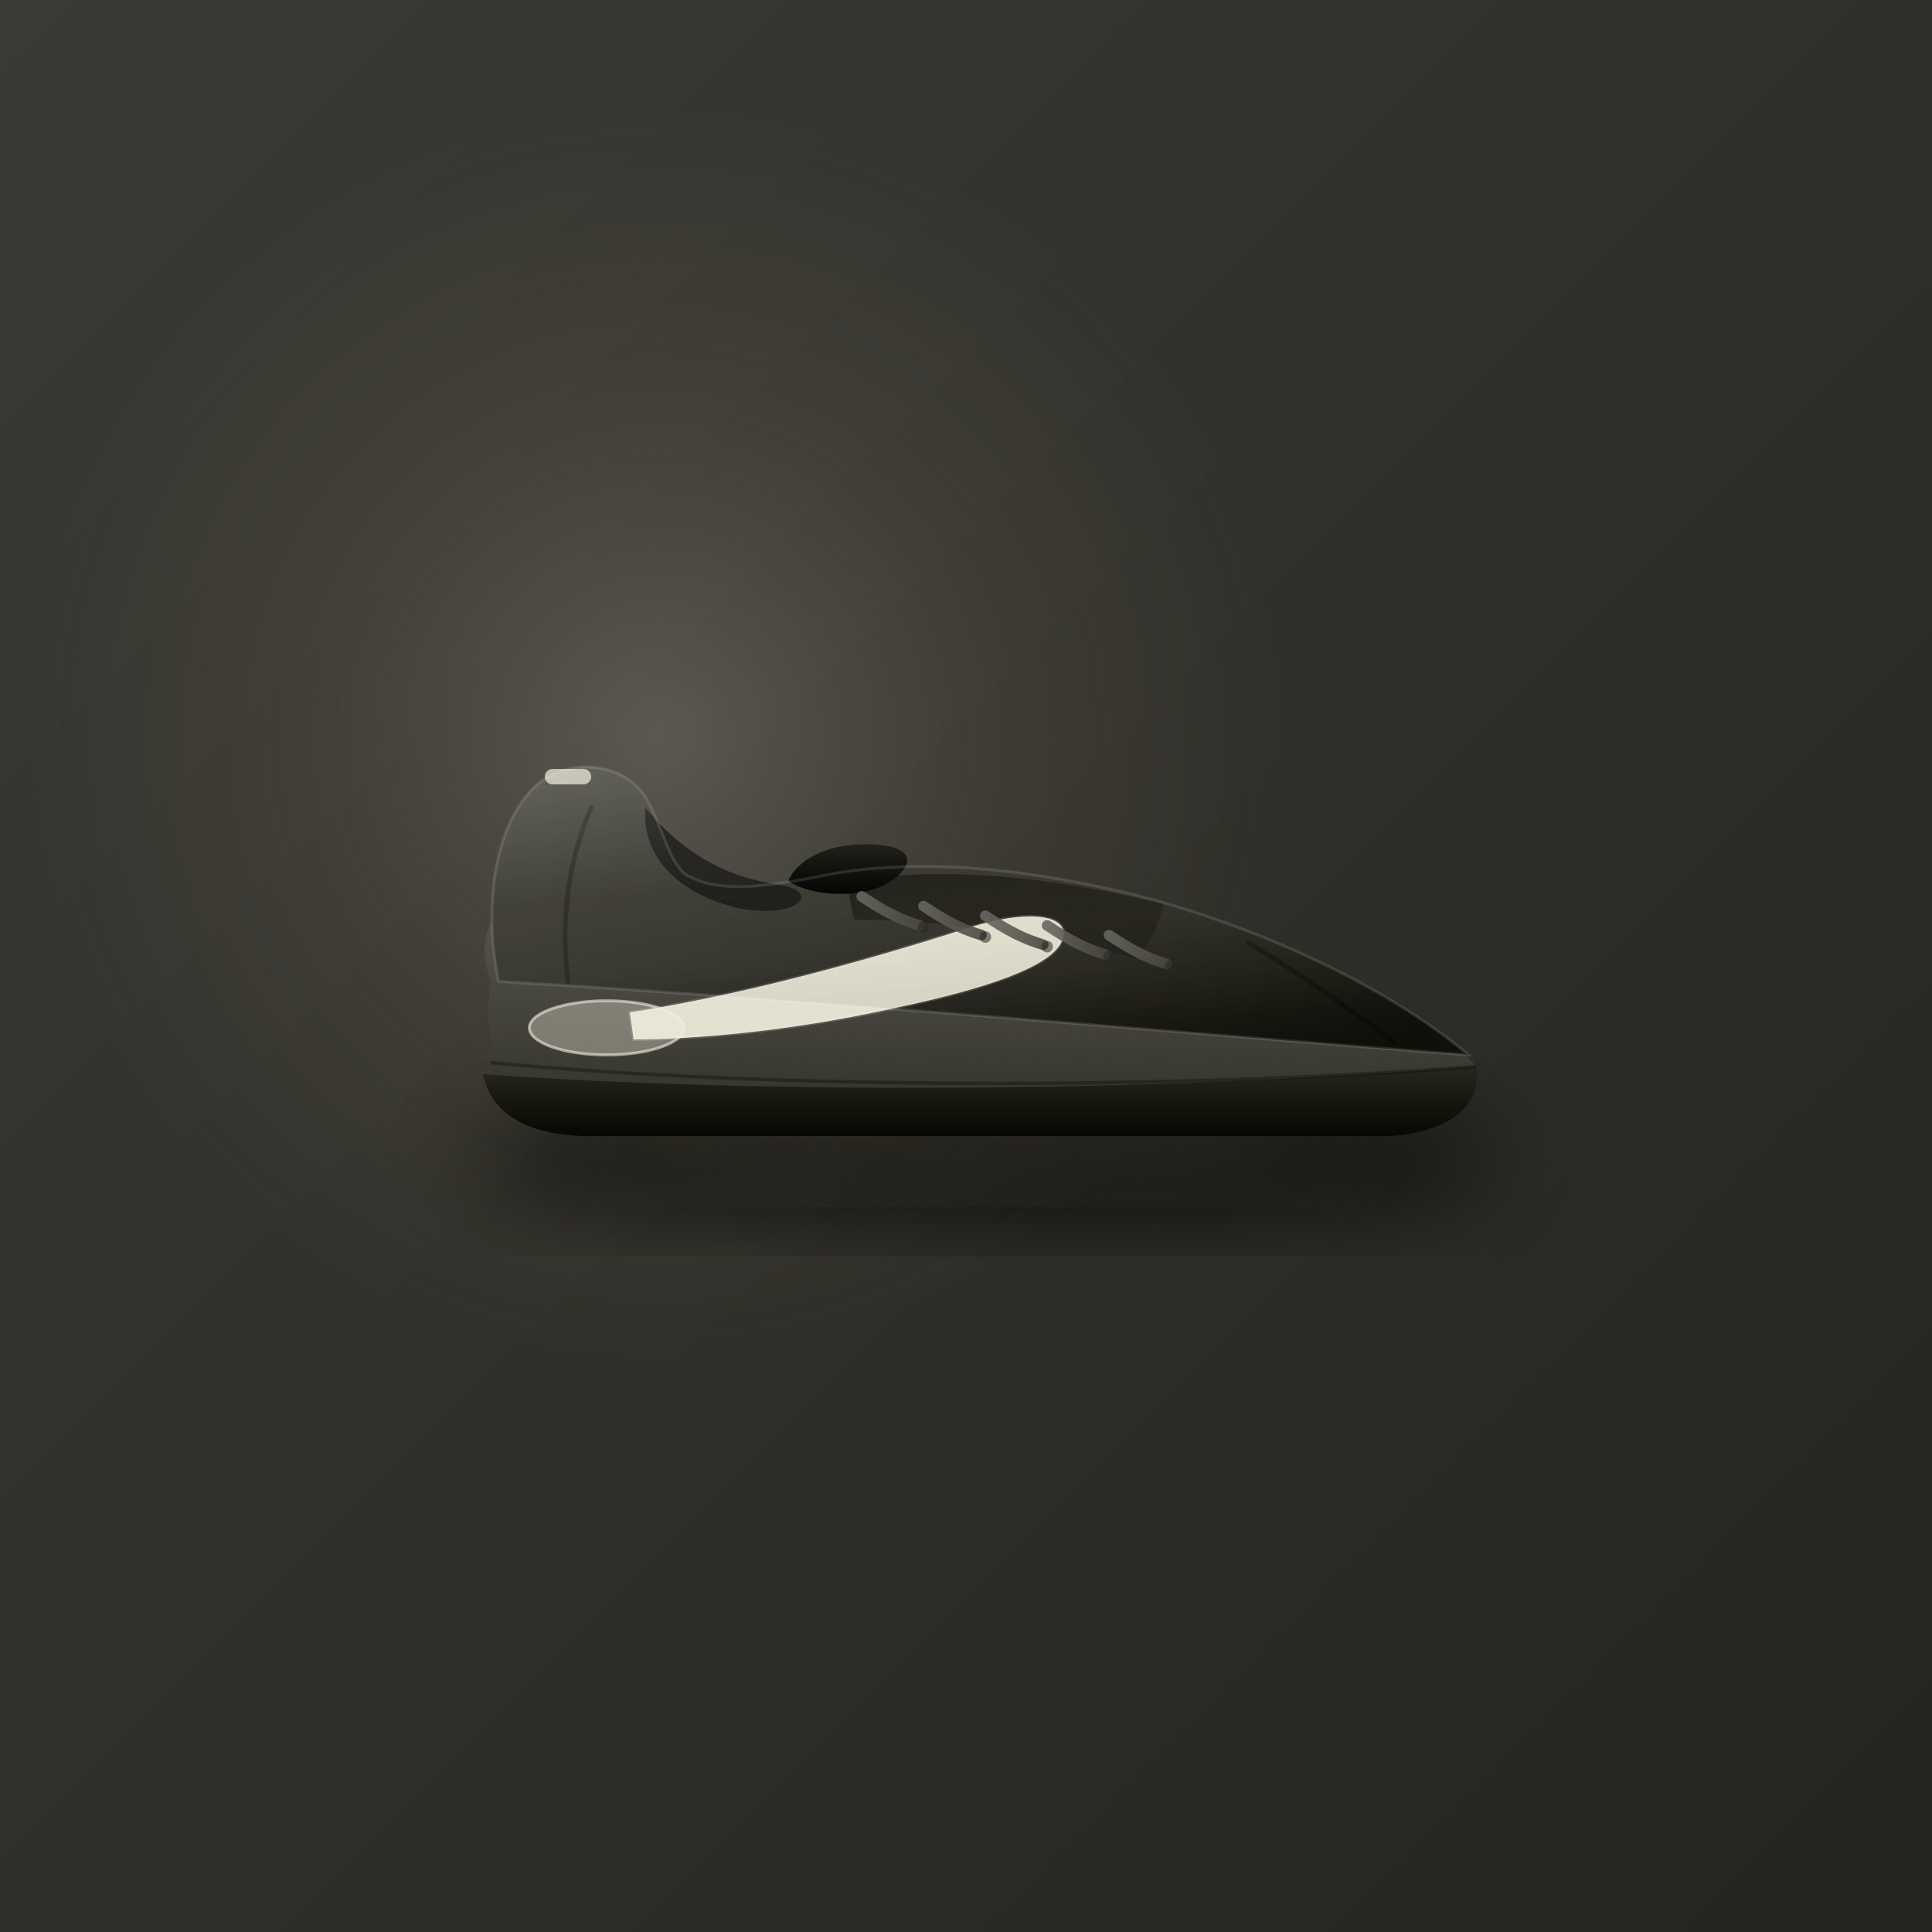
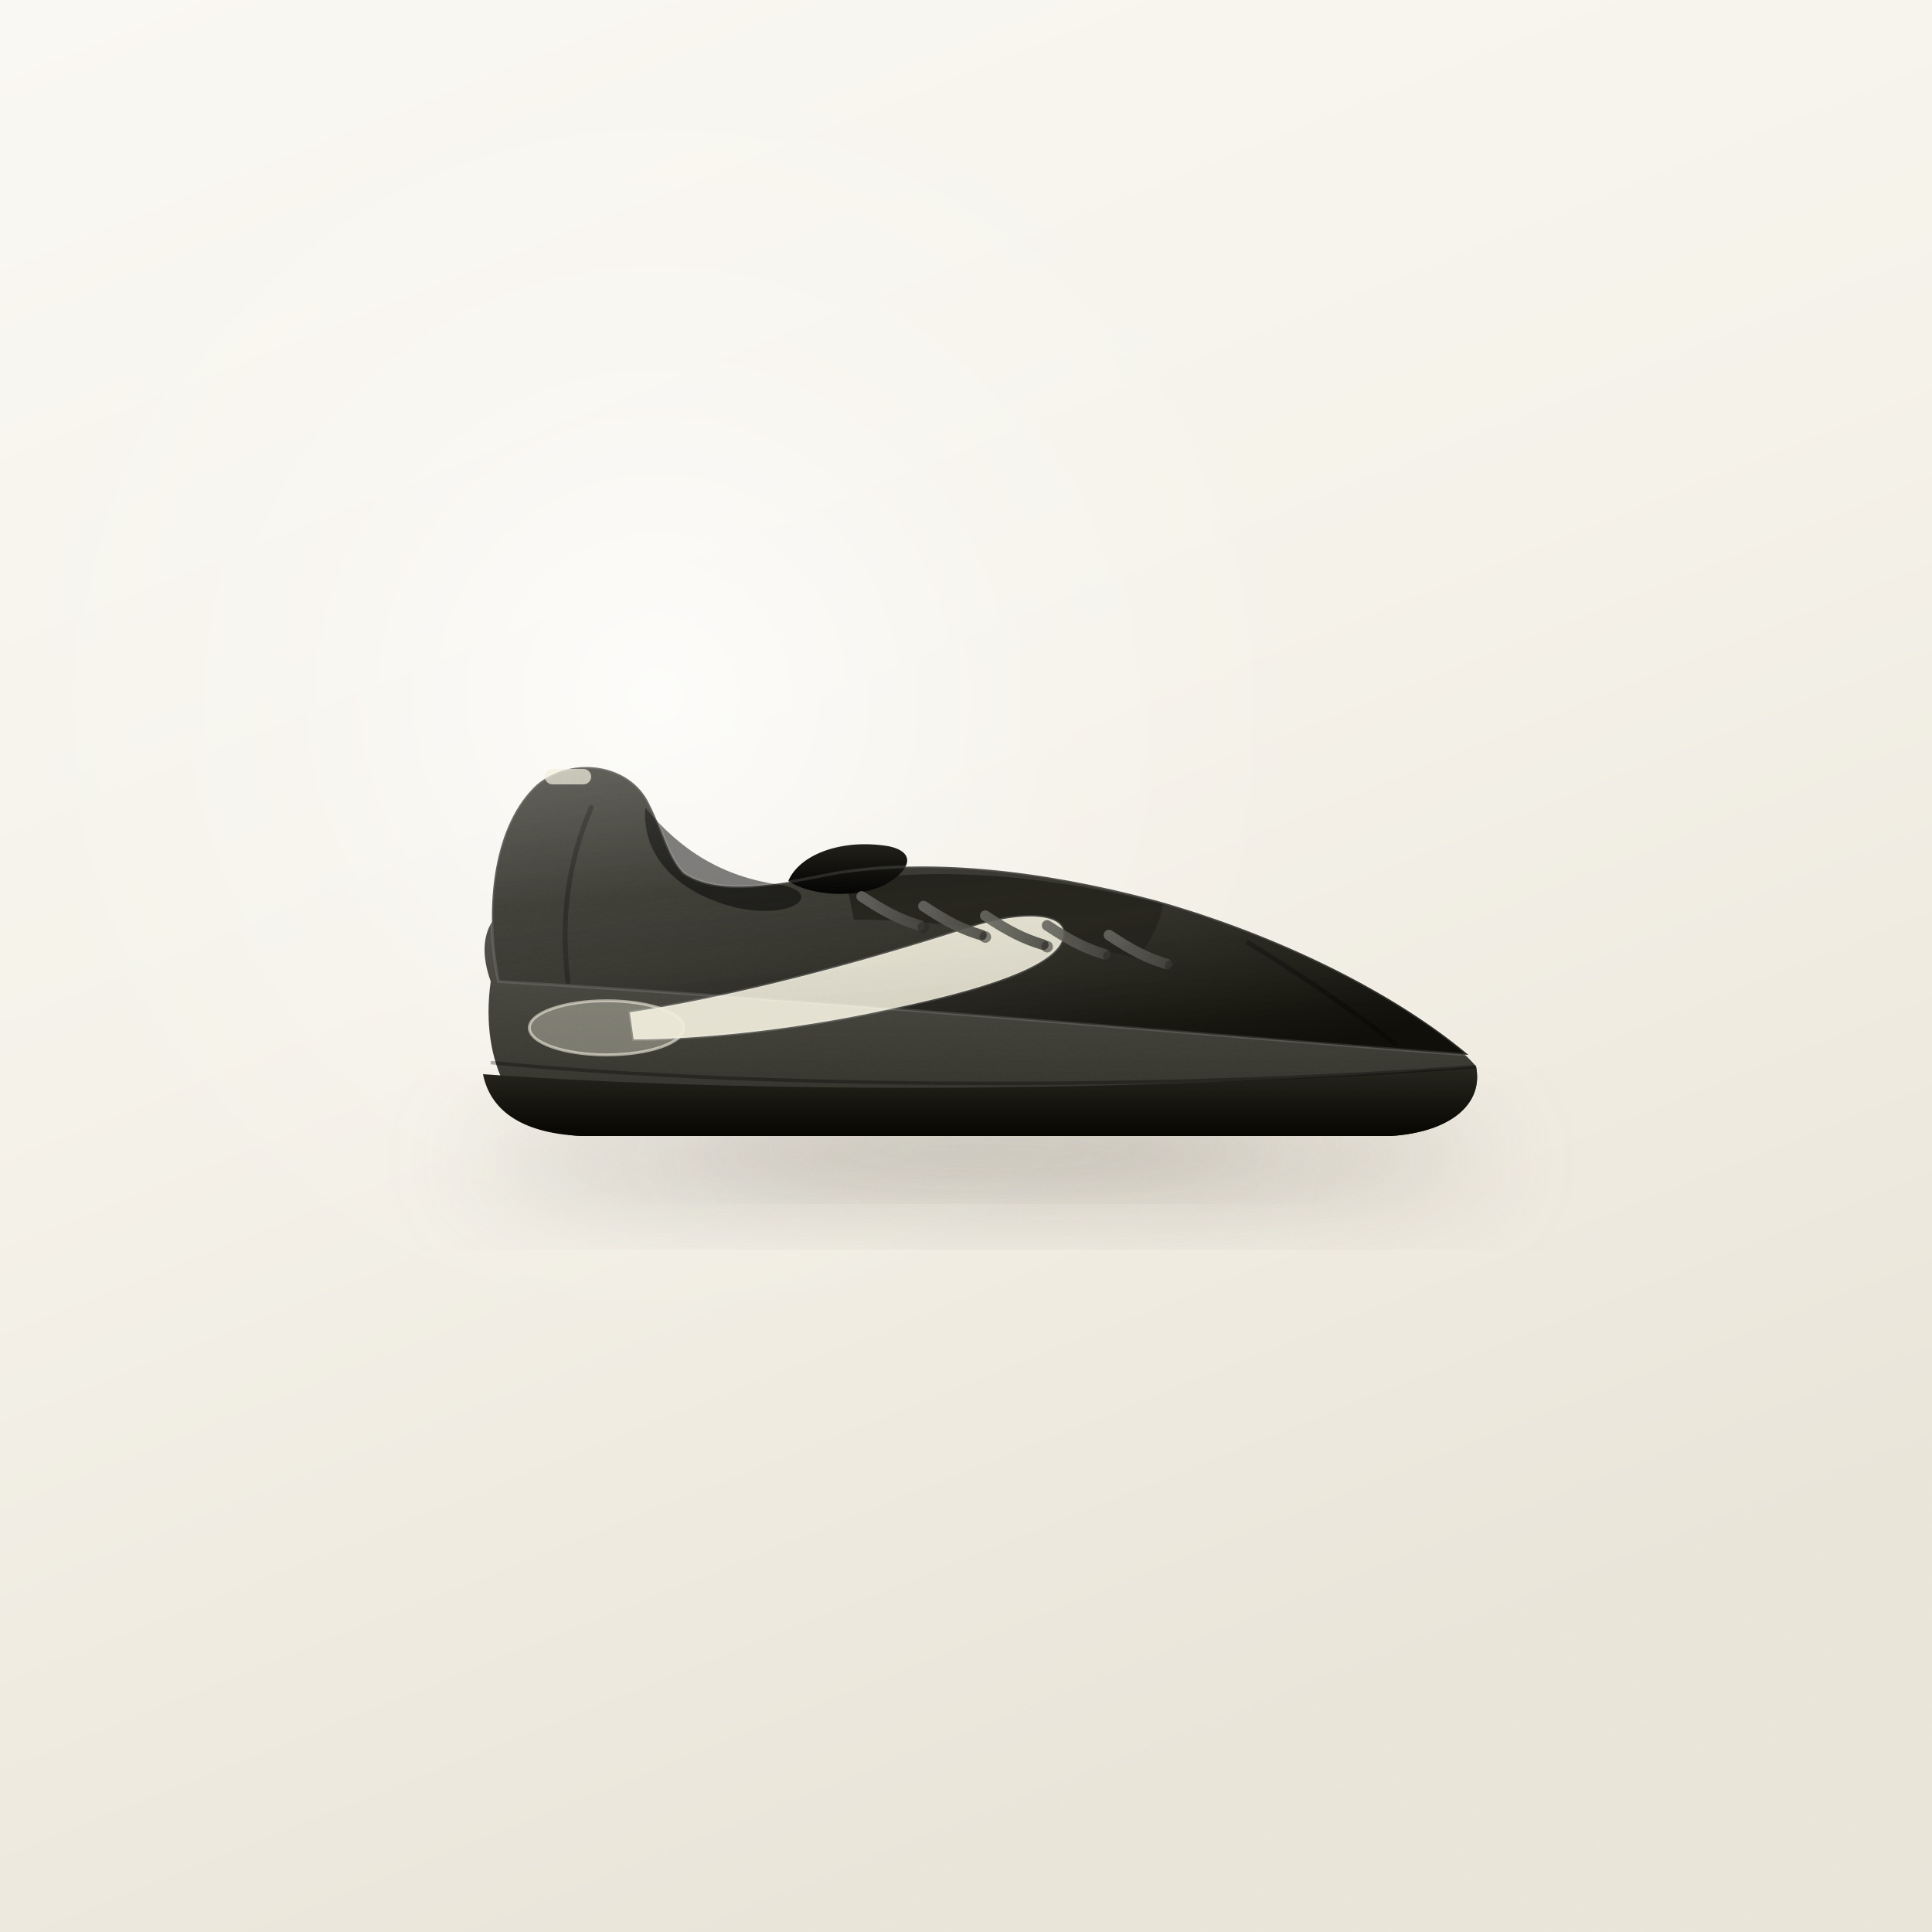
<svg xmlns="http://www.w3.org/2000/svg" viewBox="0 0 1000 1000" width="1000" height="1000" role="img">
  <defs>
-     <linearGradient id="bg" x1="0" y1="0" x2="1" y2="1">
-       <stop offset="0" stop-color="#3a3934" />
-       <stop offset="0.55" stop-color="#2e2d28" />
-       <stop offset="1" stop-color="#24231f" />
+     <linearGradient id="bg" x1="0" y1="0" x2="0.4" y2="1">
+       <stop offset="0" stop-color="#faf8f3" />
+       <stop offset="0.5" stop-color="#f5f2ea" />
+       <stop offset="1" stop-color="#eae5d9" />
    </linearGradient>
    <radialGradient id="bloom">
-       <stop offset="0" stop-color="#f7f4e0" stop-opacity="0.2" />
-       <stop offset="0.55" stop-color="#c9be93" stop-opacity="0.08" />
-       <stop offset="1" stop-color="#c9be93" stop-opacity="0" />
+       <stop offset="0" stop-color="#ffffff" stop-opacity="0.75" />
+       <stop offset="0.55" stop-color="#ffffff" stop-opacity="0.2" />
+       <stop offset="1" stop-color="#ffffff" stop-opacity="0" />
    </radialGradient>
    <linearGradient id="upperGrad" x1="0.1" y1="0" x2="0.8" y2="1">
      <stop offset="0" stop-color="#4e4d46" />
      <stop offset="0.5" stop-color="#34332c" />
      <stop offset="1" stop-color="#12110a" />
    </linearGradient>
    <linearGradient id="midGrad" x1="0" y1="0" x2="0" y2="1">
      <stop offset="0" stop-color="#57564f" />
      <stop offset="1" stop-color="#2f2e27" />
    </linearGradient>
    <linearGradient id="soleGrad" x1="0" y1="0" x2="0" y2="1">
      <stop offset="0" stop-color="#27261f" />
      <stop offset="1" stop-color="#070600" />
    </linearGradient>
    <linearGradient id="collarGrad" x1="0" y1="0" x2="0" y2="1">
      <stop offset="0" stop-color="#22211a" />
      <stop offset="1" stop-color="#000000" />
    </linearGradient>
    <linearGradient id="lace" x1="0" y1="0" x2="1" y2="0">
      <stop offset="0" stop-color="#63625b" />
      <stop offset="1" stop-color="#45443d" />
    </linearGradient>
    <linearGradient id="sheen" x1="0" y1="0" x2="0.3" y2="1">
      <stop offset="0" stop-color="#ffffff" stop-opacity="0.22" />
      <stop offset="0.45" stop-color="#ffffff" stop-opacity="0.02" />
      <stop offset="1" stop-color="#000000" stop-opacity="0.18" />
    </linearGradient>
    <filter id="soft" x="-40%" y="-40%" width="180%" height="180%">
      <feGaussianBlur stdDeviation="26" />
    </filter>
    <filter id="grain">
      <feTurbulence type="fractalNoise" baseFrequency="0.9" numOctaves="3" seed="66" />
      <feColorMatrix type="saturate" values="0" />
    </filter>
  </defs>
  <rect width="1000" height="1000" fill="url(#bg)" />
-   <circle cx="340" cy="380" r="330" fill="url(#bloom)" />
-   <ellipse cx="508" cy="600" rx="270" ry="28" fill="#000" opacity="0.75" filter="url(#soft)" />
-   <ellipse cx="508" cy="594" rx="185" ry="17" fill="#c9be93" opacity="0.16" filter="url(#soft)" />
+   <circle cx="340" cy="360" r="340" fill="url(#bloom)" />
+   <ellipse cx="508" cy="600" rx="262" ry="26" fill="#8a8378" opacity="0.34" filter="url(#soft)" />
+   <ellipse cx="508" cy="596" rx="150" ry="15" fill="#6b6459" opacity="0.24" filter="url(#soft)" />
  <g transform="">
    <g transform="">
      <g transform="rotate(0 500 500)">
        <g transform="translate(150 250)">
          <path d="M104 258 C94 230, 108 214, 138 212 L470 242 C545 256, 596 280, 614 302 C618 322, 600 336, 570 338 L150 338 C116 336, 98 300, 104 258 Z" fill="url(#midGrad)" />
          <ellipse cx="164" cy="282" rx="40" ry="14" fill="#f2efdd" opacity="0.35" />
          <ellipse cx="164" cy="282" rx="40" ry="14" fill="none" stroke="#f2efdd" stroke-opacity="0.6" stroke-width="1.5" />
          <path d="M100 306 C104 326, 122 337, 152 338 L570 338 C600 336, 618 322, 614 302 C440 316, 240 316, 100 306 Z" fill="url(#soleGrad)" />
          <path d="M104 300 C250 314, 460 314, 614 302" fill="none" stroke="#000" stroke-opacity="0.3" stroke-width="1.8" />
          <path d="M108 258 C100 218, 106 176, 128 156 C146 141, 176 145, 186 166 C194 182, 196 194, 204 202 C222 214, 252 208, 282 202 C330 194, 388 200, 448 216 C512 234, 572 264, 610 296 C500 288, 280 268, 108 258 Z" fill="url(#upperGrad)" />
          <path d="M288 206 C340 198, 396 204, 452 218 C450 230, 444 240, 438 246 C384 232, 330 226, 292 226 Z" fill="#1e1d16" opacity="0.85" />
          <path d="M176 274 C228 266, 290 250, 352 230 C384 220, 404 224, 400 236 C396 250, 360 262, 312 272 C258 284, 208 288, 178 288 Z" fill="#f2efdd" opacity="0.92" />
          <path d="M176 274 C228 266, 290 250, 352 230 C384 220, 404 224, 400 236 C396 250, 360 262, 312 272 C258 284, 208 288, 178 288 Z" fill="none" stroke="#fff" stroke-opacity="0.16" stroke-width="1.5" />
          <path d="M496 238 C526 256, 554 276, 572 290" fill="none" stroke="#000" stroke-opacity="0.3" stroke-width="2.5" stroke-linecap="round" />
          <path d="M156 168 C144 196, 140 226, 144 258" fill="none" stroke="#000" stroke-opacity="0.26" stroke-width="2.5" stroke-linecap="round" />
          <path d="M258 206 C264 192, 286 184, 310 188 C324 191, 322 200, 308 208 C294 215, 270 214, 258 206 Z" fill="url(#collarGrad)" />
          <path d="M184 168 C202 190, 224 204, 254 208 C276 212, 262 226, 232 220 C202 213, 182 194, 184 168 Z" fill="#000" fill-opacity="0.5" />
          <path d="M296 214 C308 222, 316 226, 326 229" stroke="url(#lace)" stroke-width="5.5" stroke-linecap="round" fill="none" opacity="0.9" />
          <circle cx="328" cy="230" r="3" fill="#24231f" opacity="0.55" />
          <path d="M328 219 C340 227, 348 231, 358 234" stroke="url(#lace)" stroke-width="5.5" stroke-linecap="round" fill="none" opacity="0.9" />
          <circle cx="360" cy="235" r="3" fill="#24231f" opacity="0.55" />
          <path d="M360 224 C372 232, 380 236, 390 239" stroke="url(#lace)" stroke-width="5.5" stroke-linecap="round" fill="none" opacity="0.9" />
          <circle cx="392" cy="240" r="3" fill="#24231f" opacity="0.55" />
          <path d="M392 229 C404 237, 412 241, 422 244" stroke="url(#lace)" stroke-width="5.5" stroke-linecap="round" fill="none" opacity="0.9" />
          <circle cx="424" cy="245" r="3" fill="#24231f" opacity="0.55" />
          <path d="M424 234 C436 242, 444 246, 454 249" stroke="url(#lace)" stroke-width="5.5" stroke-linecap="round" fill="none" opacity="0.9" />
          <circle cx="456" cy="250" r="3" fill="#24231f" opacity="0.55" />
          <rect x="132" y="148" width="24" height="8" rx="4" fill="#f2efdd" opacity="0.7" />
          <path d="M108 258 C100 218, 106 176, 128 156 C146 141, 176 145, 186 166 C194 182, 196 194, 204 202 C222 214, 252 208, 282 202 C330 194, 388 200, 448 216 C512 234, 572 264, 610 296 C500 288, 280 268, 108 258 Z" fill="url(#sheen)" opacity="0.5" />
          <path d="M108 258 C100 218, 106 176, 128 156 C146 141, 176 145, 186 166 C194 182, 196 194, 204 202 C222 214, 252 208, 282 202 C330 194, 388 200, 448 216 C512 234, 572 264, 610 296 C500 288, 280 268, 108 258 Z" fill="none" stroke="#fff" stroke-opacity="0.12" stroke-width="1.5" />
        </g>
      </g>
    </g>
  </g>
  <rect width="1000" height="1000" filter="url(#grain)" opacity="0.045" style="mix-blend-mode:overlay" />
</svg>
